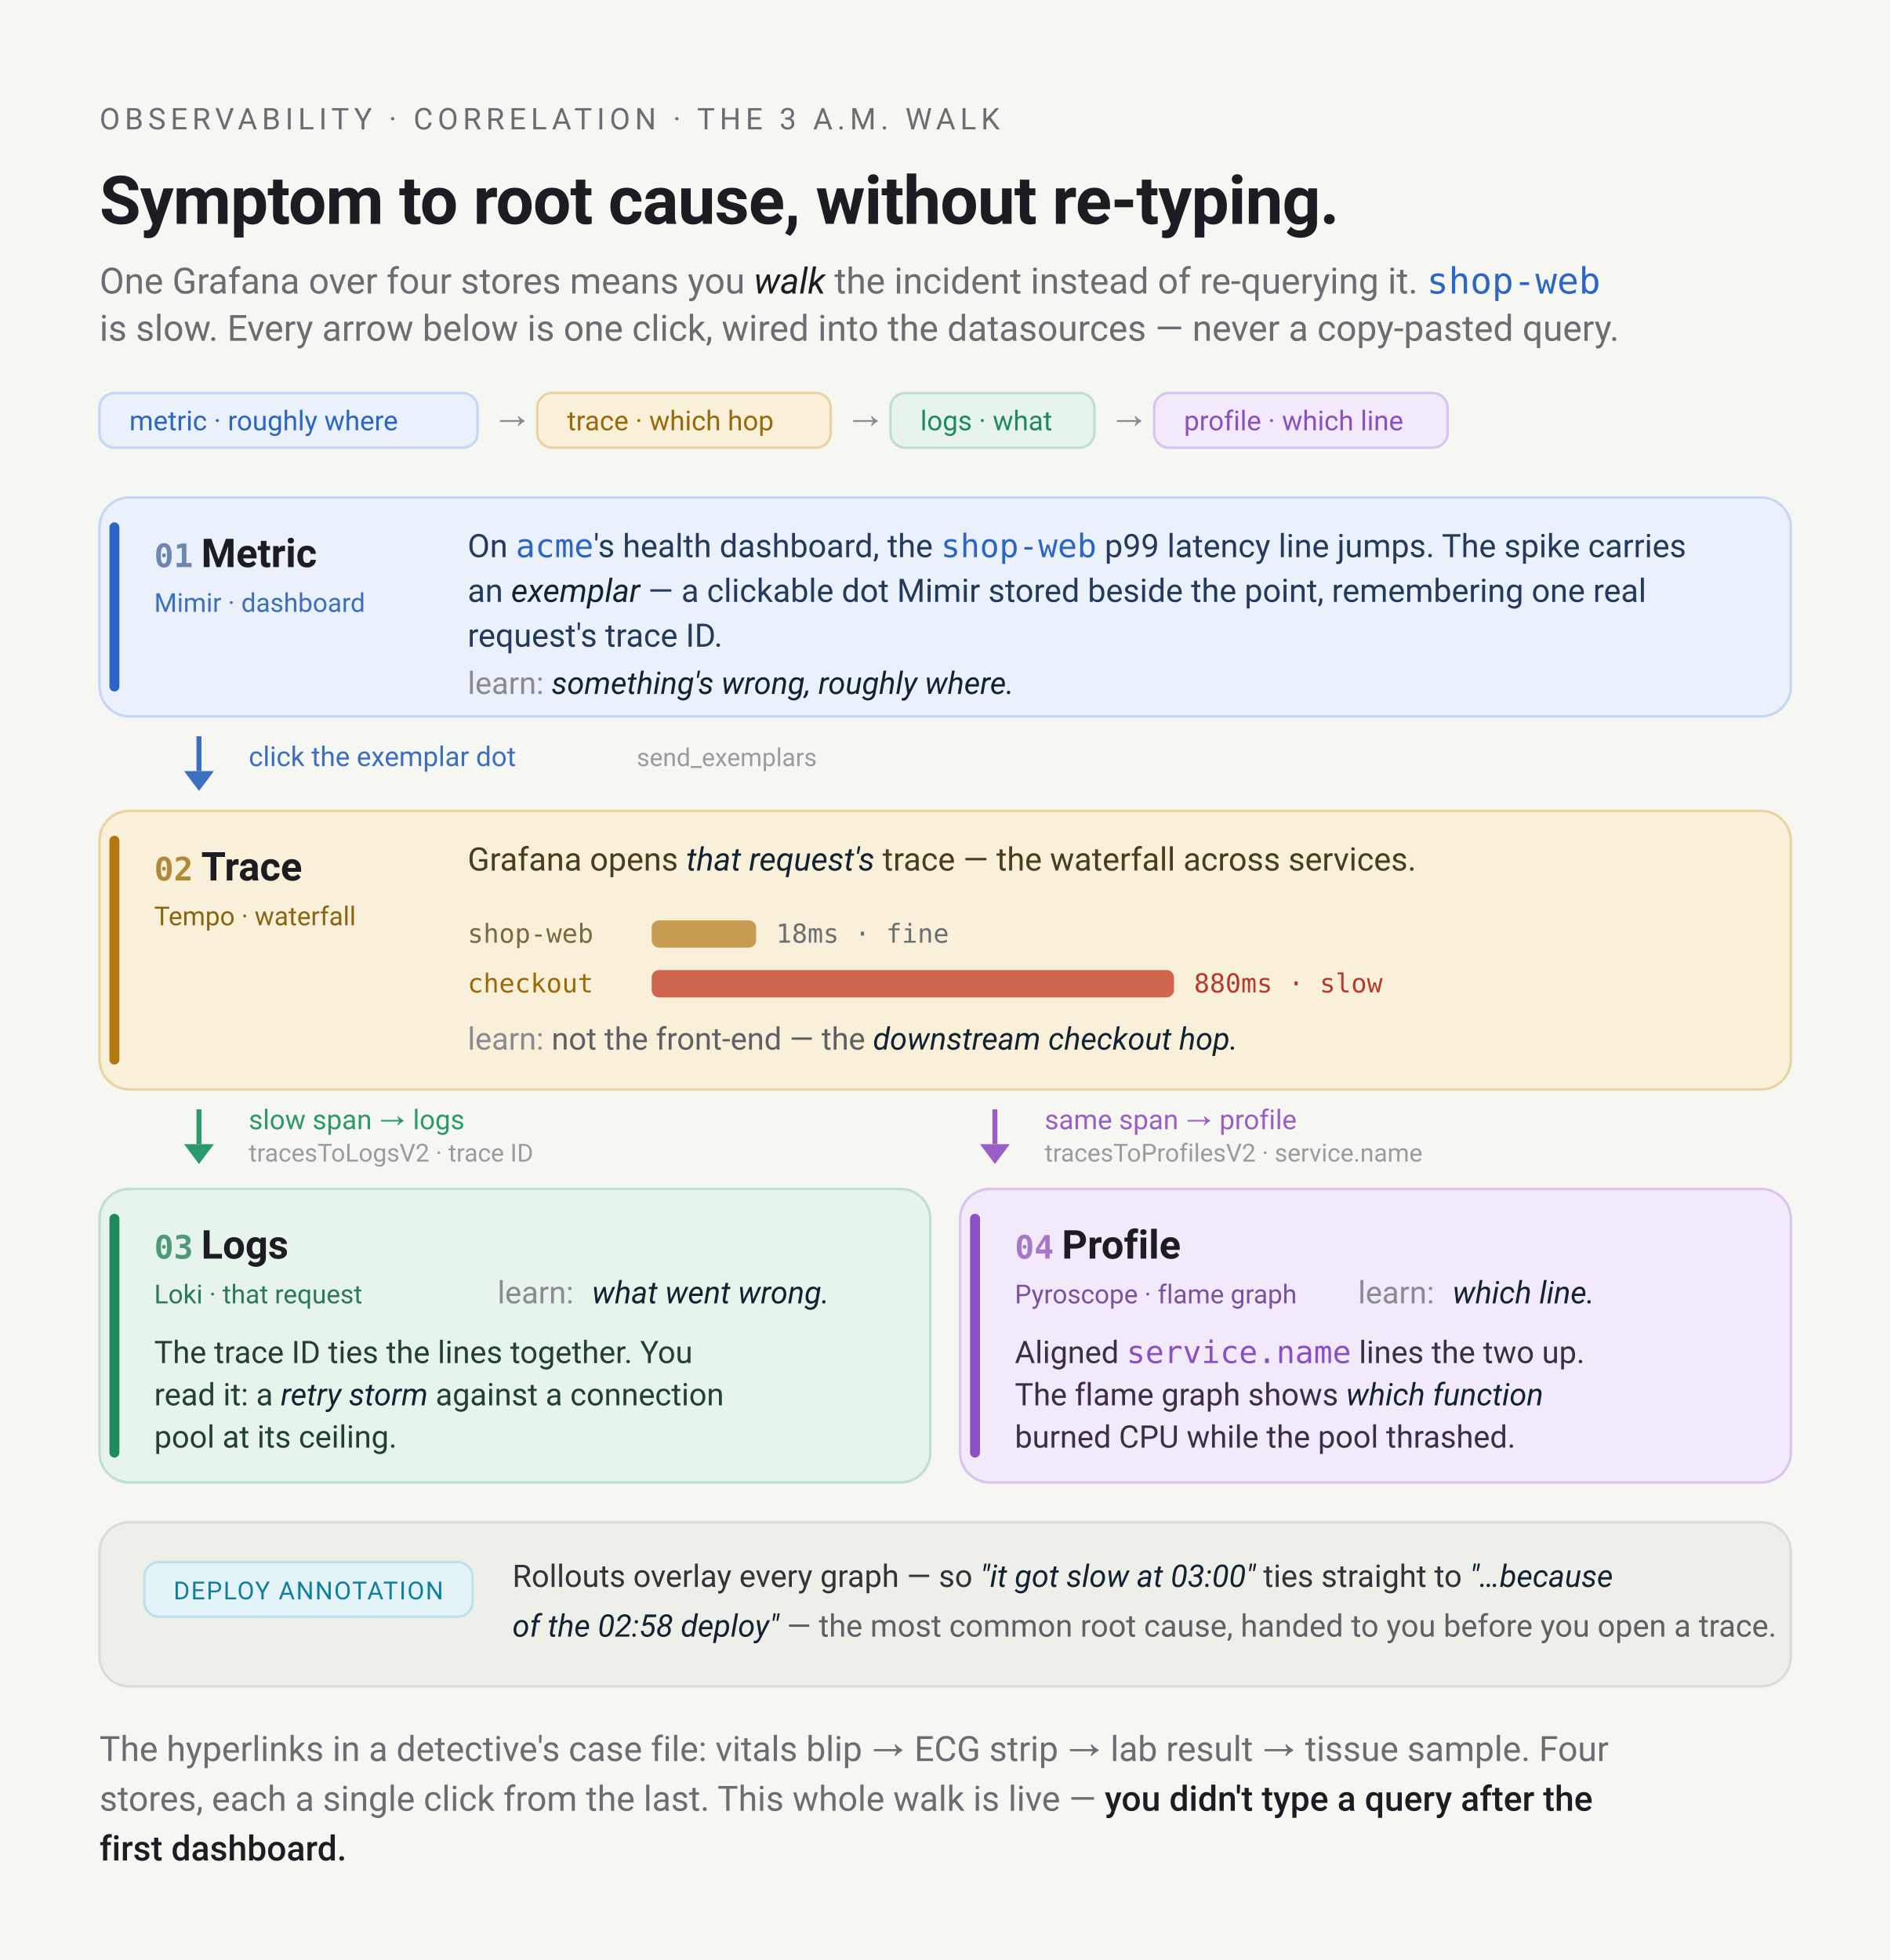
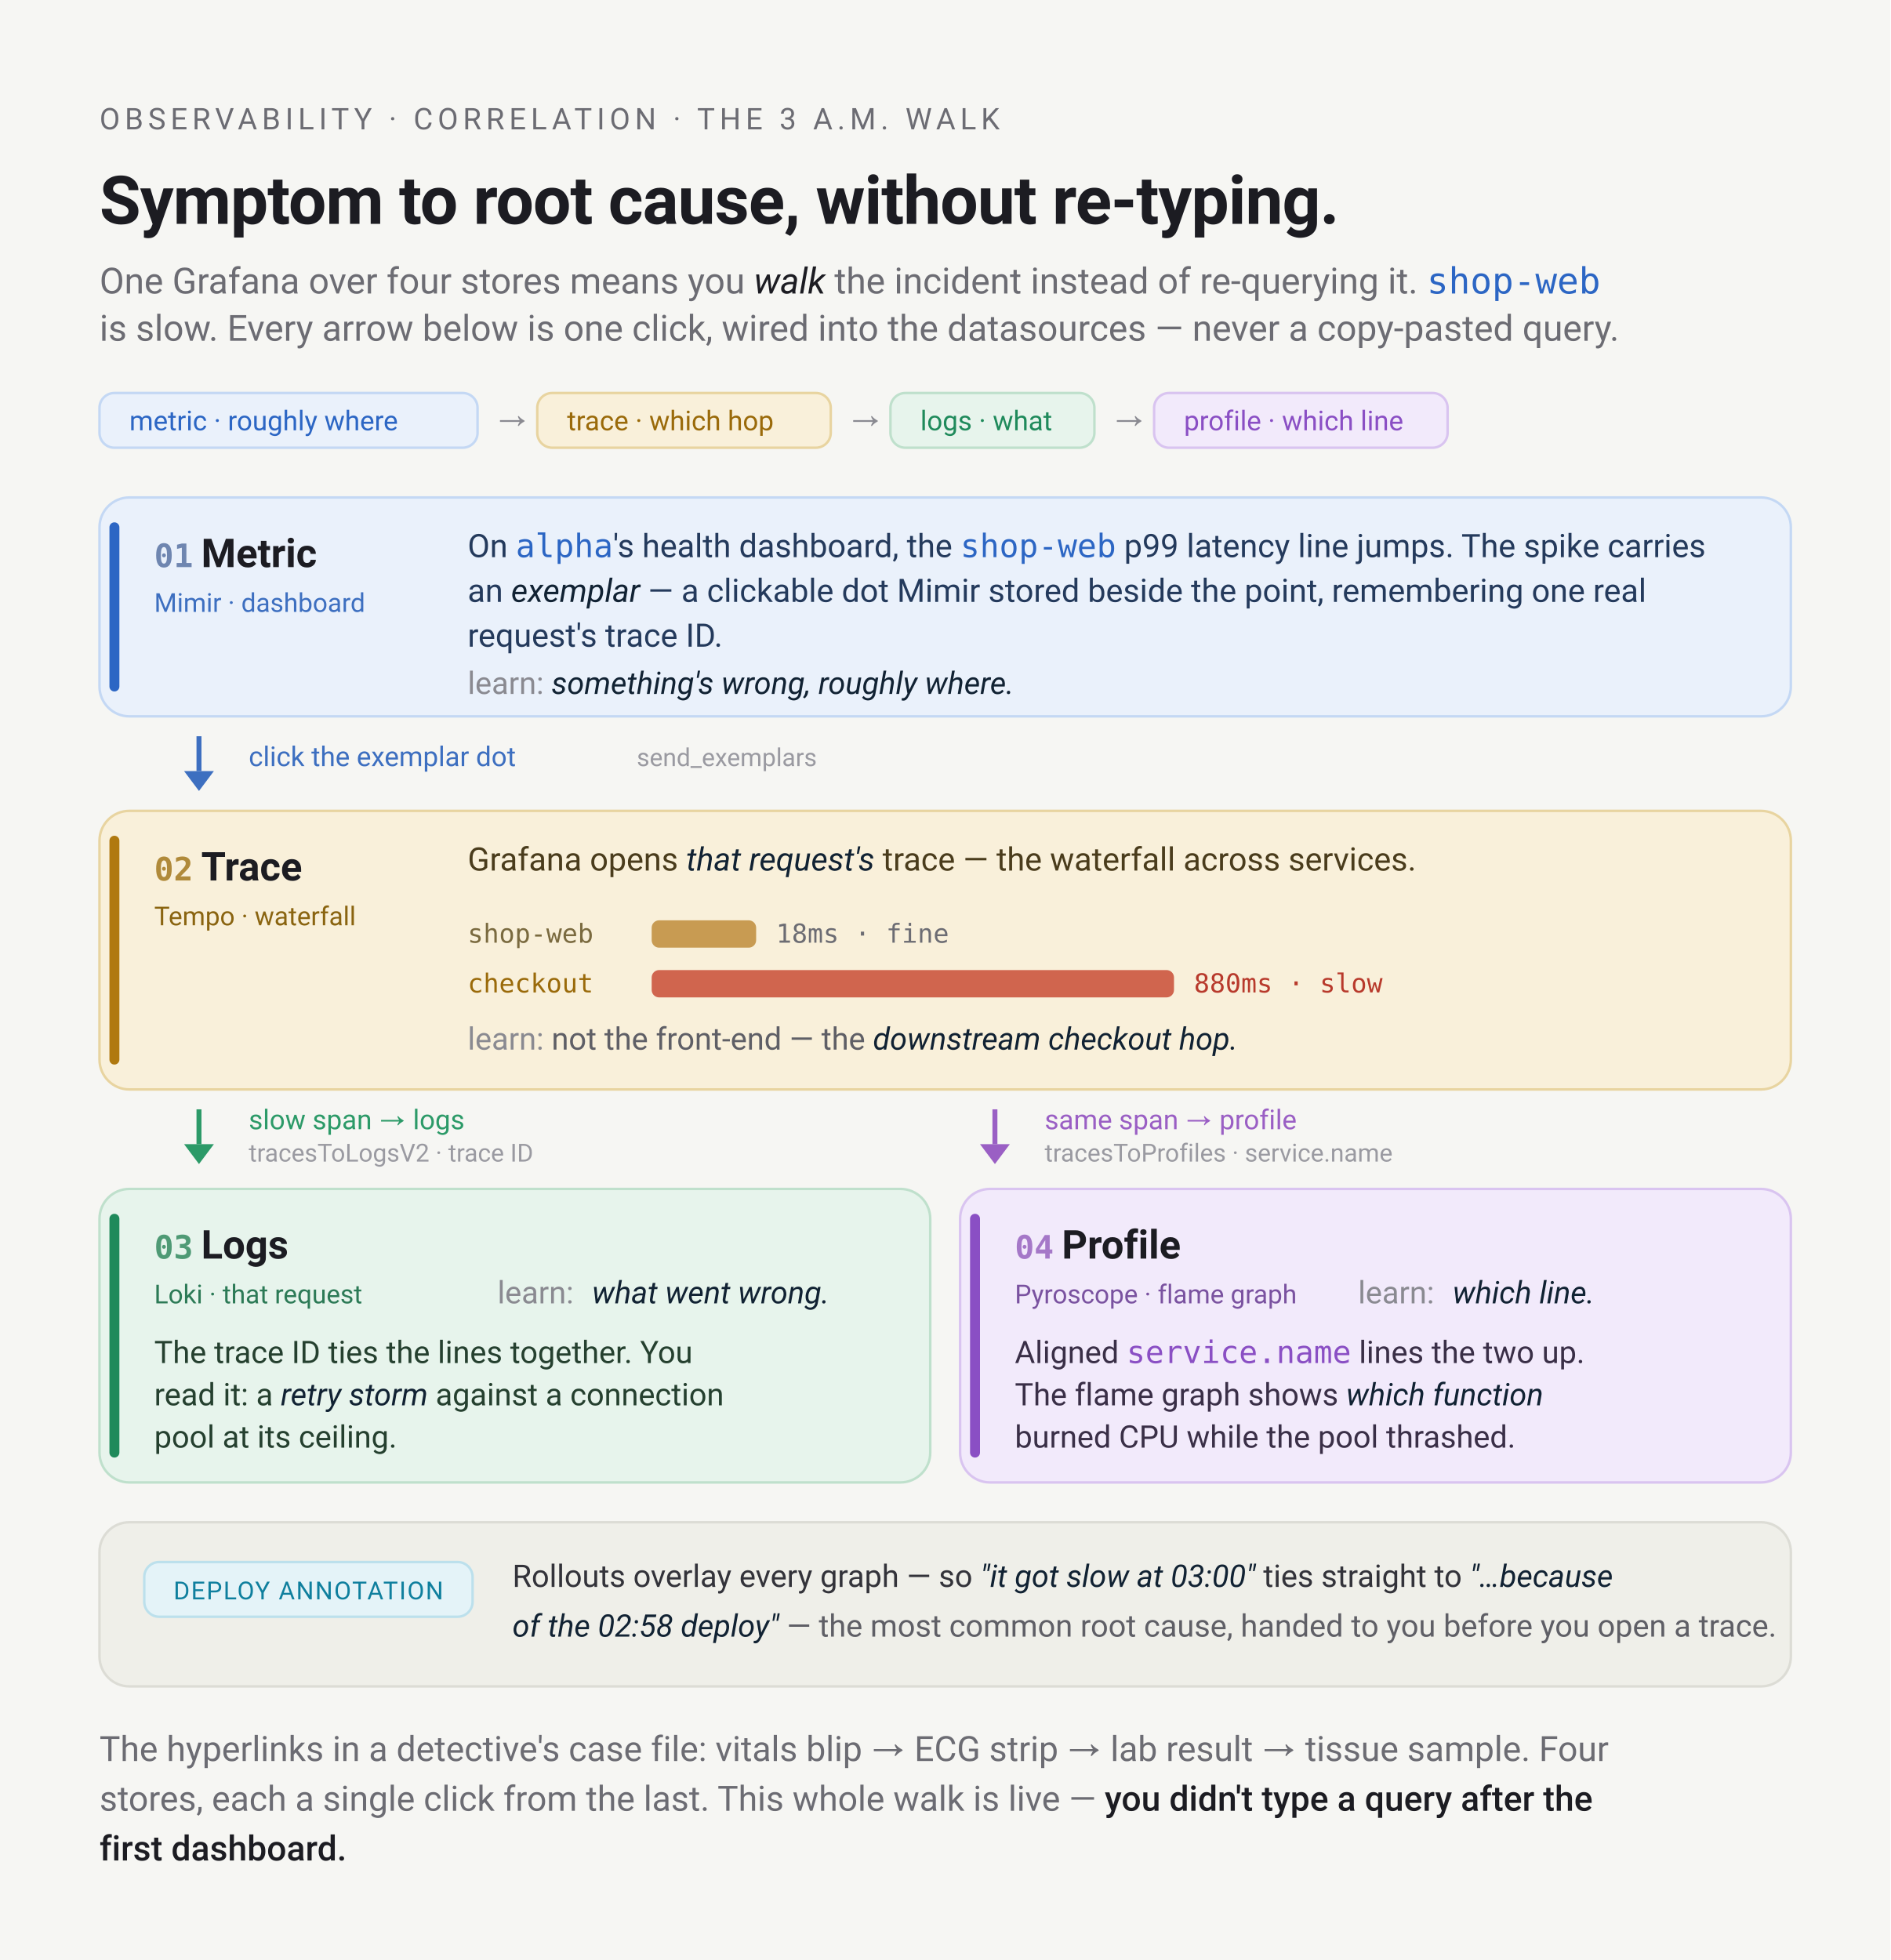
<svg xmlns="http://www.w3.org/2000/svg" viewBox="0 0 760 788" width="760" height="788" font-family="system-ui,-apple-system,'Segoe UI',Roboto,Helvetica,Arial,sans-serif">
  <style>@media(prefers-color-scheme:dark){[fill="#f6f6f3"]{fill:#1b1b18}[stroke="#f6f6f3"]{stroke:#1b1b18}[fill="#6c6c73"]{fill:#898990}[stroke="#6c6c73"]{stroke:#898990}[fill="#1c1c22"]{fill:#dddde3}[stroke="#1c1c22"]{stroke:#dddde3}[fill="#2c66c4"]{fill:#6b98e1}[stroke="#2c66c4"]{stroke:#6b98e1}[fill="#eaf1fb"]{fill:#172f51}[stroke="#eaf1fb"]{stroke:#172f51}[fill="#c4d8f4"]{fill:#1d3a62}[stroke="#c4d8f4"]{stroke:#1d3a62}[fill="#8a8a91"]{fill:#898990}[stroke="#8a8a91"]{stroke:#898990}[fill="#f9f0da"]{fill:#584619}[stroke="#f9f0da"]{stroke:#584619}[fill="#e8d4a0"]{fill:#e5cc8a}[stroke="#e8d4a0"]{stroke:#e5cc8a}[fill="#9a6a0a"]{fill:#f6b022}[stroke="#9a6a0a"]{stroke:#f6b022}[fill="#e7f4ec"]{fill:#224b32}[stroke="#e7f4ec"]{stroke:#224b32}[fill="#bfe0cc"]{fill:#2d5e41}[stroke="#bfe0cc"]{stroke:#2d5e41}[fill="#1f8a5b"]{fill:#40d996}[stroke="#1f8a5b"]{stroke:#40d996}[fill="#f2eafb"]{fill:#321751}[stroke="#f2eafb"]{stroke:#321751}[fill="#d9c4f0"]{fill:#3f1d64}[stroke="#d9c4f0"]{stroke:#3f1d64}[fill="#8a4fc4"]{fill:#b892dd}[stroke="#8a4fc4"]{stroke:#b892dd}[fill="#6f86b0"]{fill:#a2b1cd}[stroke="#6f86b0"]{stroke:#a2b1cd}[fill="#3d6fc0"]{fill:#7fa2d9}[stroke="#3d6fc0"]{stroke:#7fa2d9}[fill="#243a5c"]{fill:#5881c1}[stroke="#243a5c"]{stroke:#5881c1}[fill="#123"]{fill:#508cc8}[stroke="#123"]{stroke:#508cc8}[fill="#5f5f66"]{fill:#8c8c94}[stroke="#5f5f66"]{stroke:#8c8c94}[fill="#9a9aa1"]{fill:#888890}[stroke="#9a9aa1"]{stroke:#888890}[fill="#b0790f"]{fill:#f2ad29}[stroke="#b0790f"]{stroke:#f2ad29}[fill="#b08a3a"]{fill:#d4b472}[stroke="#b08a3a"]{stroke:#d4b472}[fill="#8a6410"]{fill:#ecb02d}[stroke="#8a6410"]{stroke:#ecb02d}[fill="#4a3c1c"]{fill:#c3a256}[stroke="#4a3c1c"]{stroke:#c3a256}[fill="#7a6a3f"]{fill:#b39e66}[stroke="#7a6a3f"]{stroke:#b39e66}[fill="#c89b52"]{fill:#dec191}[stroke="#c89b52"]{stroke:#dec191}[fill="#d0654e"]{fill:#e39b8c}[stroke="#d0654e"]{stroke:#e39b8c}[fill="#b83a2c"]{fill:#dd6f63}[stroke="#b83a2c"]{stroke:#dd6f63}[fill="#2c9a68"]{fill:#51d197}[stroke="#2c9a68"]{stroke:#51d197}[fill="#9a5fc4"]{fill:#bd95da}[stroke="#9a5fc4"]{stroke:#bd95da}[fill="#4f9a75"]{fill:#83c2a3}[stroke="#4f9a75"]{stroke:#83c2a3}[fill="#2c7a56"]{fill:#54c591}[stroke="#2c7a56"]{stroke:#54c591}[fill="#25402f"]{fill:#6cac84}[stroke="#25402f"]{stroke:#6cac84}[fill="#a578c8"]{fill:#bc98d7}[stroke="#a578c8"]{stroke:#bc98d7}[fill="#7a52a0"]{fill:#a889c5}[stroke="#7a52a0"]{stroke:#a889c5}[fill="#3a2f47"]{fill:#8a74a5}[stroke="#3a2f47"]{stroke:#8a74a5}[fill="#efefe9"]{fill:#20201c}[stroke="#efefe9"]{stroke:#20201c}[fill="#dcdcd5"]{fill:#2a2a25}[stroke="#dcdcd5"]{stroke:#2a2a25}[fill="#e4f3f8"]{fill:#184554}[stroke="#e4f3f8"]{stroke:#184554}[fill="#bce0ec"]{fill:#1e5668}[stroke="#bce0ec"]{stroke:#1e5668}[fill="#0f7f9e"]{fill:#29c5f0}[stroke="#0f7f9e"]{stroke:#29c5f0}[fill="#33333a"]{fill:#dedee2}[stroke="#33333a"]{stroke:#dedee2}}</style>
  <rect class="bg" x="0" y="0" width="760" height="788" fill="#f6f6f3" />
  <text class="muted mono" x="40" y="52" font-size="12" fill="#6c6c73" letter-spacing="1.9px">OBSERVABILITY · CORRELATION · THE 3 A.M. WALK</text>
  <text class="text" x="40" y="90" font-size="27" fill="#1c1c22" font-weight="600" letter-spacing="-0.3px">Symptom to root cause, without re-typing.</text>
  <text class="muted" x="40" y="118" font-size="14.5" fill="#6c6c73">One Grafana over four stores means you <tspan class="text" fill="#1c1c22" font-style="italic">walk</tspan> the incident instead of re-querying it. <tspan class="mono" fill="#2c66c4" font-family="ui-monospace,Menlo,Consolas,monospace">shop-web</tspan>
  </text>
  <text class="muted" x="40" y="137" font-size="14.5" fill="#6c6c73">is slow. Every arrow below is one click, wired into the datasources — never a copy-pasted query.</text>
  <rect class="bg-blue bd-blue" x="40" y="158" width="152" height="22" rx="6" fill="#eaf1fb" stroke="#c4d8f4" stroke-width="1" />
  <text class="t-blue mono" x="52" y="173" font-size="11" fill="#2c66c4">metric · roughly where</text>
  <text class="arrow" x="200" y="173" font-size="12" fill="#8a8a91">→</text>
  <rect class="bg-amber bd-amber" x="216" y="158" width="118" height="22" rx="6" fill="#f9f0da" stroke="#e8d4a0" stroke-width="1" />
  <text class="t-amber mono" x="228" y="173" font-size="11" fill="#9a6a0a">trace · which hop</text>
  <text class="arrow" x="342" y="173" font-size="12" fill="#8a8a91">→</text>
  <rect class="bg-green bd-green" x="358" y="158" width="82" height="22" rx="6" fill="#e7f4ec" stroke="#bfe0cc" stroke-width="1" />
  <text class="t-green mono" x="370" y="173" font-size="11" fill="#1f8a5b">logs · what</text>
  <text class="arrow" x="448" y="173" font-size="12" fill="#8a8a91">→</text>
  <rect class="bg-violet bd-violet" x="464" y="158" width="118" height="22" rx="6" fill="#f2eafb" stroke="#d9c4f0" stroke-width="1" />
  <text class="t-violet mono" x="476" y="173" font-size="11" fill="#8a4fc4">profile · which line</text>
  <rect class="bg-blue bd-blue" x="40" y="200" width="680" height="88" rx="12" fill="#eaf1fb" stroke="#c4d8f4" stroke-width="1" />
  <rect class="ac-blue" x="44" y="210" width="4" height="68" rx="2" fill="#2c66c4" />
  <text class="text" x="62" y="228" font-size="13" fill="#2c66c4" font-weight="600">
    <tspan class="mono" font-family="ui-monospace,Menlo,Consolas,monospace" fill="#6f86b0">01</tspan>
    <tspan fill="#1c1c22" font-size="16">Metric</tspan>
  </text>
  <text class="t-blue mono" x="62" y="246" font-size="10.5" fill="#3d6fc0">Mimir · dashboard</text>
-   <text class="text" x="188" y="224" font-size="13" fill="#243a5c">On <tspan class="mono" font-family="ui-monospace,Menlo,Consolas,monospace" fill="#2c66c4">acme</tspan>'s health dashboard, the <tspan class="mono" font-family="ui-monospace,Menlo,Consolas,monospace" fill="#2c66c4">shop-web</tspan> p99 latency line jumps. The spike carries</text>
+   <text class="text" x="188" y="224" font-size="13" fill="#243a5c">On <tspan class="mono" font-family="ui-monospace,Menlo,Consolas,monospace" fill="#2c66c4">alpha</tspan>'s health dashboard, the <tspan class="mono" font-family="ui-monospace,Menlo,Consolas,monospace" fill="#2c66c4">shop-web</tspan> p99 latency line jumps. The spike carries</text>
  <text class="text" x="188" y="242" font-size="13" fill="#243a5c">an <tspan font-style="italic" fill="#123">exemplar</tspan> — a clickable dot Mimir stored beside the point, remembering one real</text>
  <text class="text" x="188" y="260" font-size="13" fill="#243a5c">request's trace ID.</text>
  <text class="muted" x="188" y="279" font-size="12.5" fill="#5f5f66">
    <tspan fill="#8a8a91">learn:</tspan>
    <tspan font-style="italic" fill="#123">something's wrong, roughly where.</tspan>
  </text>
  <line class="arrow" x1="80" y1="296" x2="80" y2="310" stroke="#3d6fc0" stroke-width="2" />
  <path class="arrow" d="M74 310 L86 310 L80 318 Z" fill="#3d6fc0" />
  <text class="t-blue mono" x="100" y="308" font-size="11" fill="#3d6fc0">click the exemplar dot</text>
  <text class="dim mono" x="256" y="308" font-size="10" fill="#9a9aa1">send_exemplars</text>
  <rect class="bg-amber bd-amber" x="40" y="326" width="680" height="112" rx="12" fill="#f9f0da" stroke="#e8d4a0" stroke-width="1" />
  <rect class="ac-amber" x="44" y="336" width="4" height="92" rx="2" fill="#b0790f" />
  <text class="text" x="62" y="354" font-size="13" fill="#9a6a0a" font-weight="600">
    <tspan class="mono" font-family="ui-monospace,Menlo,Consolas,monospace" fill="#b08a3a">02</tspan>
    <tspan fill="#1c1c22" font-size="16">Trace</tspan>
  </text>
  <text class="t-amber mono" x="62" y="372" font-size="10.5" fill="#8a6410">Tempo · waterfall</text>
  <text class="text" x="188" y="350" font-size="13" fill="#4a3c1c">Grafana opens <tspan font-style="italic" fill="#123">that request's</tspan> trace — the waterfall across services.</text>
  <text class="mono" x="188" y="379" font-size="10.5" fill="#7a6a3f" font-family="ui-monospace,Menlo,Consolas,monospace">shop-web</text>
  <rect x="262" y="370" width="42" height="11" rx="3" fill="#c89b52" />
  <text class="mono" x="312" y="379" font-size="10.5" fill="#6c6c73" font-family="ui-monospace,Menlo,Consolas,monospace">18ms · fine</text>
  <text class="mono" x="188" y="399" font-size="10.5" fill="#9a6a0a" font-family="ui-monospace,Menlo,Consolas,monospace">checkout</text>
  <rect x="262" y="390" width="210" height="11" rx="3" fill="#d0654e" />
  <text class="mono" x="480" y="399" font-size="10.5" fill="#b83a2c" font-family="ui-monospace,Menlo,Consolas,monospace">880ms · slow</text>
  <text class="muted" x="188" y="422" font-size="12.5" fill="#5f5f66">
    <tspan fill="#8a8a91">learn:</tspan> not the front-end — the <tspan font-style="italic" fill="#123">downstream checkout hop.</tspan>
  </text>
  <line class="arrow" x1="80" y1="446" x2="80" y2="460" stroke="#2c9a68" stroke-width="2" />
  <path class="arrow" d="M74 460 L86 460 L80 468 Z" fill="#2c9a68" />
  <text class="t-green mono" x="100" y="454" font-size="11" fill="#2c9a68">slow span → logs</text>
  <text class="dim mono" x="100" y="467" font-size="10" fill="#9a9aa1">tracesToLogsV2 · trace ID</text>
  <line class="arrow" x1="400" y1="446" x2="400" y2="460" stroke="#9a5fc4" stroke-width="2" />
  <path class="arrow" d="M394 460 L406 460 L400 468 Z" fill="#9a5fc4" />
  <text class="t-violet mono" x="420" y="454" font-size="11" fill="#9a5fc4">same span → profile</text>
-   <text class="dim mono" x="420" y="467" font-size="10" fill="#9a9aa1">tracesToProfilesV2 · service.name</text>
+   <text class="dim mono" x="420" y="467" font-size="10" fill="#9a9aa1">tracesToProfiles · service.name</text>
  <rect class="bg-green bd-green" x="40" y="478" width="334" height="118" rx="12" fill="#e7f4ec" stroke="#bfe0cc" stroke-width="1" />
  <rect class="ac-green" x="44" y="488" width="4" height="98" rx="2" fill="#1f8a5b" />
  <text class="text" x="62" y="506" font-size="13" fill="#1f8a5b" font-weight="600">
    <tspan class="mono" font-family="ui-monospace,Menlo,Consolas,monospace" fill="#4f9a75">03</tspan>
    <tspan fill="#1c1c22" font-size="16">Logs</tspan>
  </text>
  <text class="t-green mono" x="62" y="524" font-size="10.5" fill="#2c7a56">Loki · that request</text>
  <text class="text" x="62" y="548" font-size="12.5" fill="#25402f">The trace ID ties the lines together. You</text>
  <text class="text" x="62" y="565" font-size="12.5" fill="#25402f">read it: a <tspan font-style="italic" fill="#123">retry storm</tspan> against a connection</text>
  <text class="text" x="62" y="582" font-size="12.5" fill="#25402f">pool at its ceiling.</text>
  <text class="muted" x="200" y="524" font-size="12.5" fill="#5f5f66">
    <tspan fill="#8a8a91">learn:</tspan>
  </text>
  <text class="text" x="200" y="524" font-size="12.5" fill="#123" font-style="italic">
    <tspan x="238">what went wrong.</tspan>
  </text>
  <rect class="bg-violet bd-violet" x="386" y="478" width="334" height="118" rx="12" fill="#f2eafb" stroke="#d9c4f0" stroke-width="1" />
  <rect class="ac-violet" x="390" y="488" width="4" height="98" rx="2" fill="#8a4fc4" />
  <text class="text" x="408" y="506" font-size="13" fill="#8a4fc4" font-weight="600">
    <tspan class="mono" font-family="ui-monospace,Menlo,Consolas,monospace" fill="#a578c8">04</tspan>
    <tspan fill="#1c1c22" font-size="16">Profile</tspan>
  </text>
  <text class="t-violet mono" x="408" y="524" font-size="10.5" fill="#7a52a0">Pyroscope · flame graph</text>
  <text class="text" x="408" y="548" font-size="12.5" fill="#3a2f47">Aligned <tspan class="mono" font-family="ui-monospace,Menlo,Consolas,monospace" fill="#8a4fc4">service.name</tspan> lines the two up.</text>
  <text class="text" x="408" y="565" font-size="12.5" fill="#3a2f47">The flame graph shows <tspan font-style="italic" fill="#123">which function</tspan>
  </text>
  <text class="text" x="408" y="582" font-size="12.5" fill="#3a2f47">burned CPU while the pool thrashed.</text>
  <text class="muted" x="546" y="524" font-size="12.5" fill="#5f5f66">
    <tspan fill="#8a8a91">learn:</tspan>
  </text>
  <text class="text" x="584" y="524" font-size="12.5" fill="#123" font-style="italic">which line.</text>
  <rect class="panel panel-bd" x="40" y="612" width="680" height="66" rx="12" fill="#efefe9" stroke="#dcdcd5" stroke-width="1" />
  <rect class="chip-cyan" x="58" y="628" width="132" height="22" rx="6" fill="#e4f3f8" stroke="#bce0ec" stroke-width="1" />
  <text class="t-cyan mono" x="124" y="643" font-size="10" fill="#0f7f9e" text-anchor="middle" letter-spacing="0.5px">DEPLOY ANNOTATION</text>
  <text class="text" x="206" y="638" font-size="12.5" fill="#33333a">Rollouts overlay every graph — so <tspan font-style="italic" fill="#123">"it got slow at 03:00"</tspan> ties straight to <tspan font-style="italic" fill="#123">"…because</tspan>
  </text>
  <text class="muted" x="206" y="658" font-size="12.5" fill="#5f5f66">
    <tspan font-style="italic" fill="#123">of the 02:58 deploy"</tspan> — the most common root cause, handed to you before you open a trace.</text>
  <text class="muted" x="40" y="708" font-size="14" fill="#6c6c73">The hyperlinks in a detective's case file: vitals blip → ECG strip → lab result → tissue sample. Four</text>
  <text class="muted" x="40" y="728" font-size="14" fill="#6c6c73">stores, each a single click from the last. This whole walk is live — <tspan class="text" fill="#1c1c22" font-weight="500">you didn't type a query after the</tspan>
  </text>
  <text class="text" x="40" y="748" font-size="14" fill="#1c1c22" font-weight="500">first dashboard.</text>
</svg>
